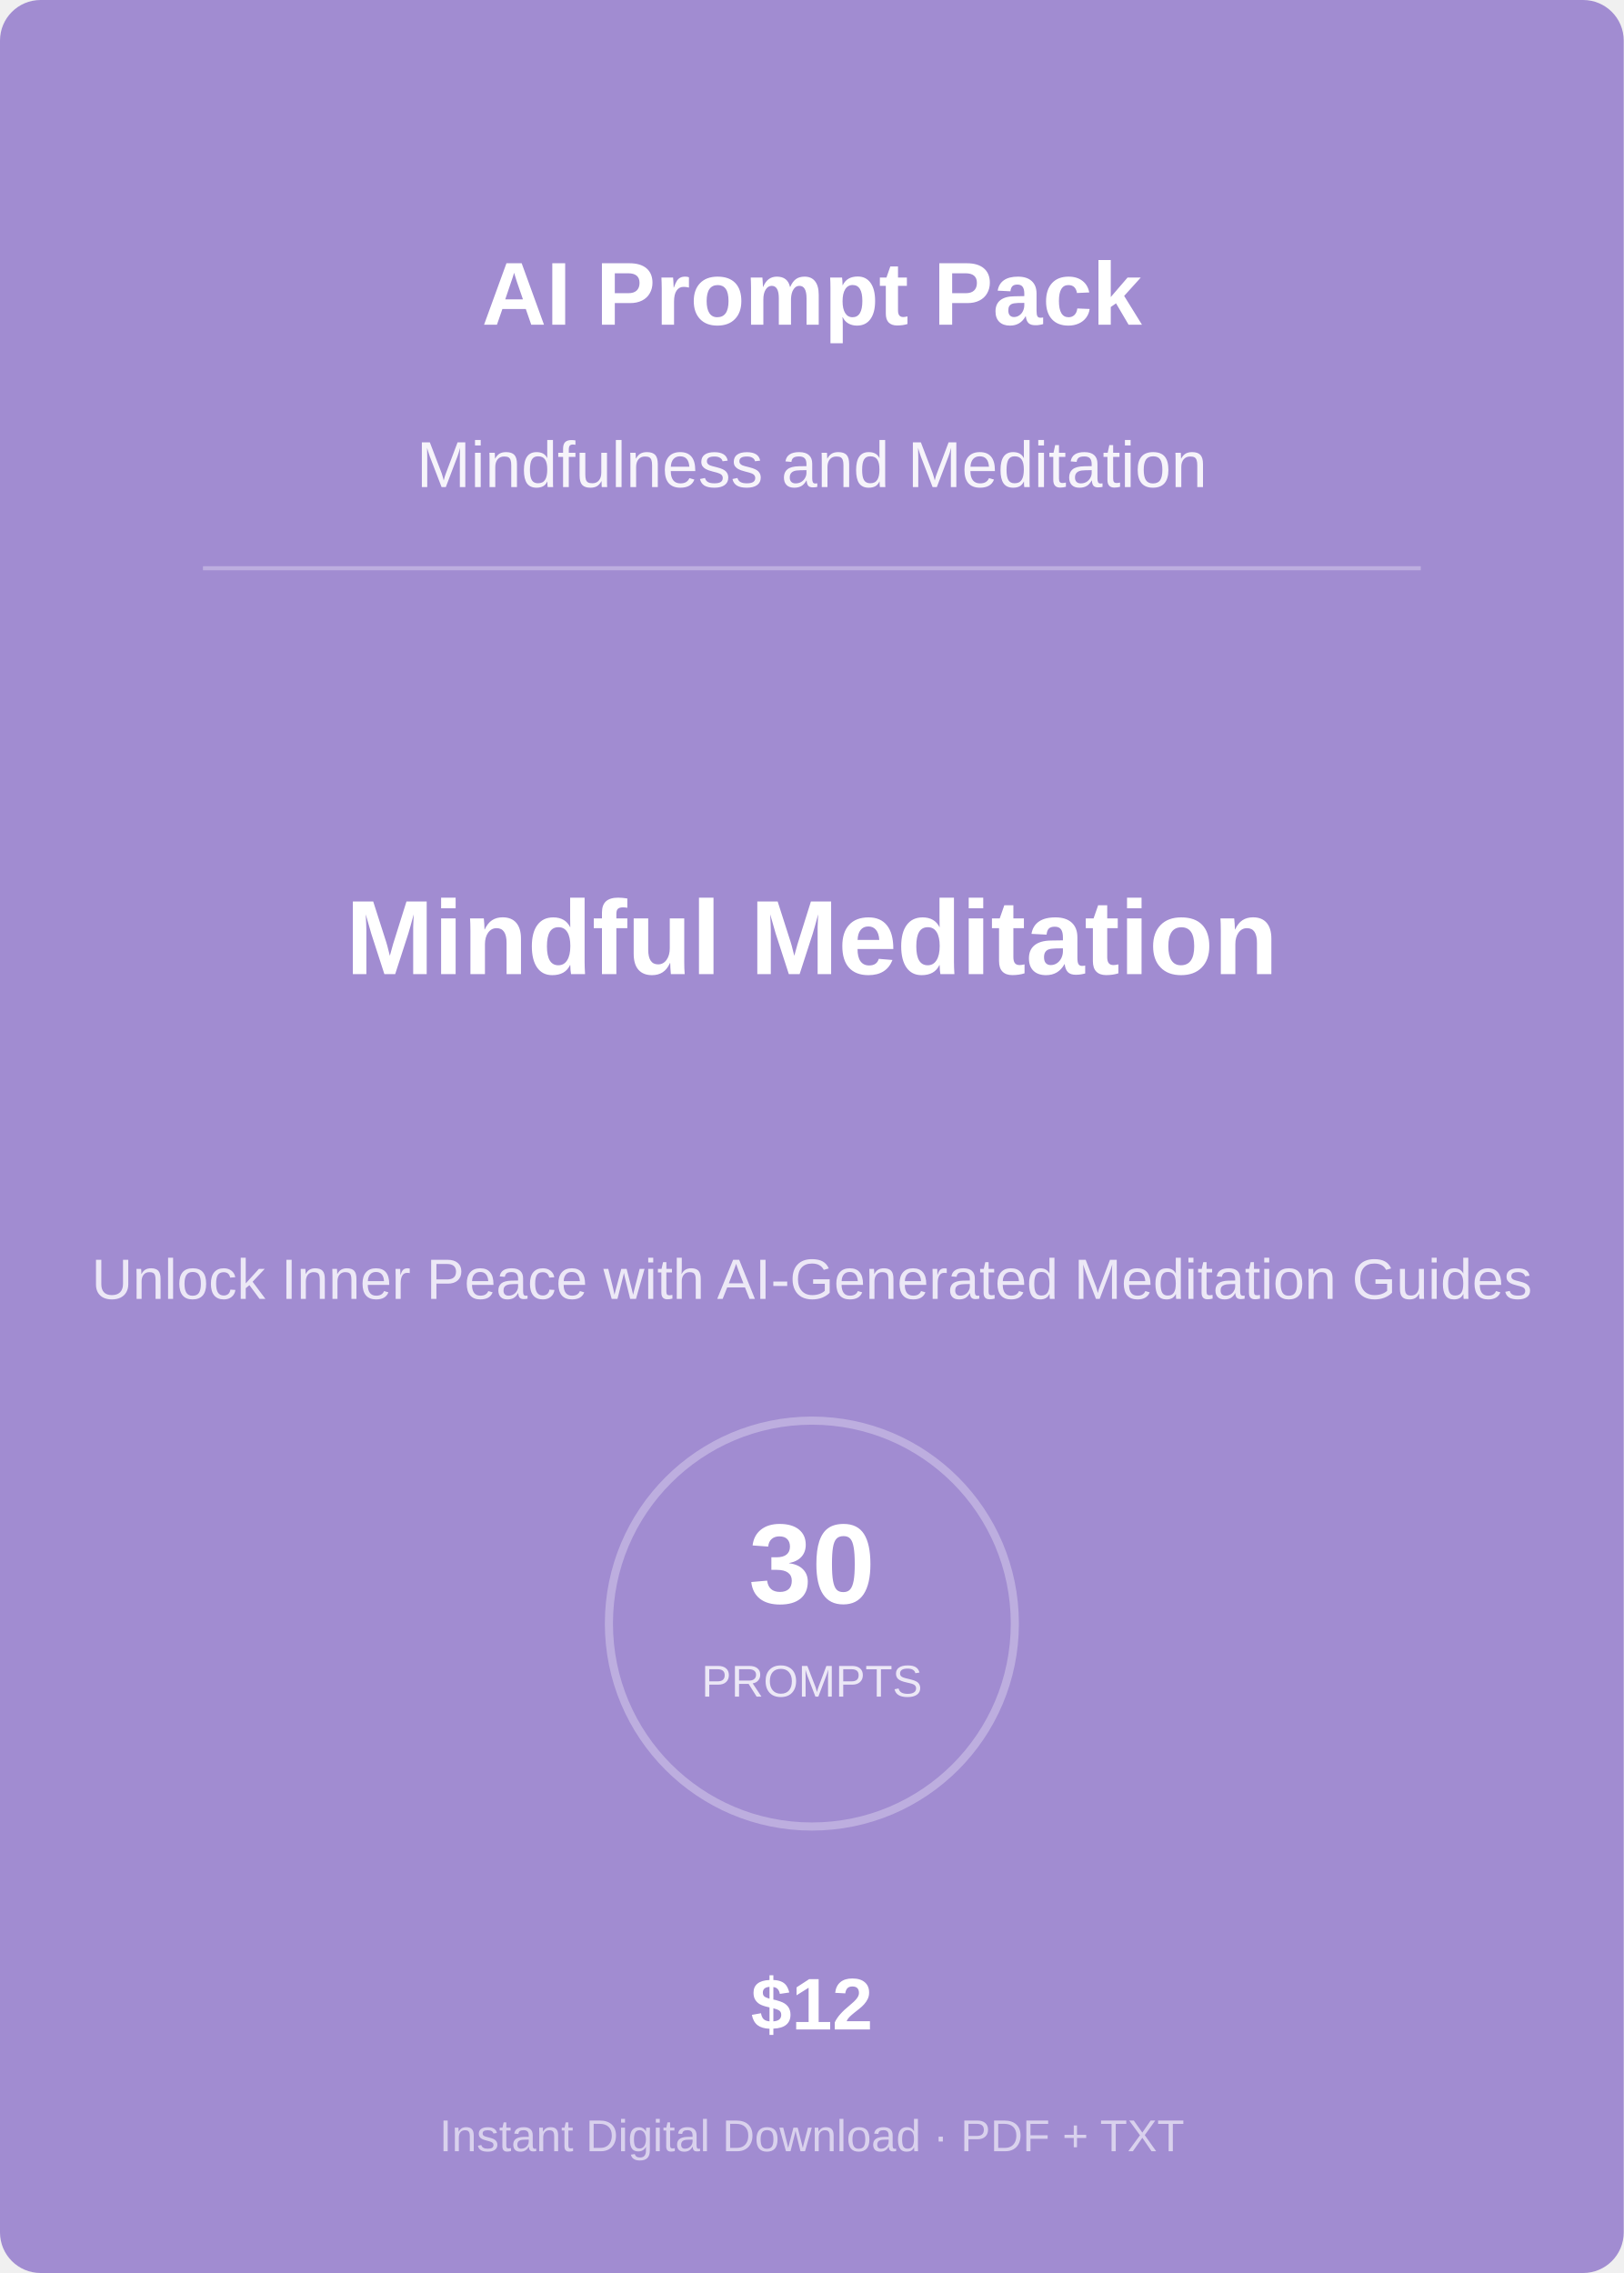
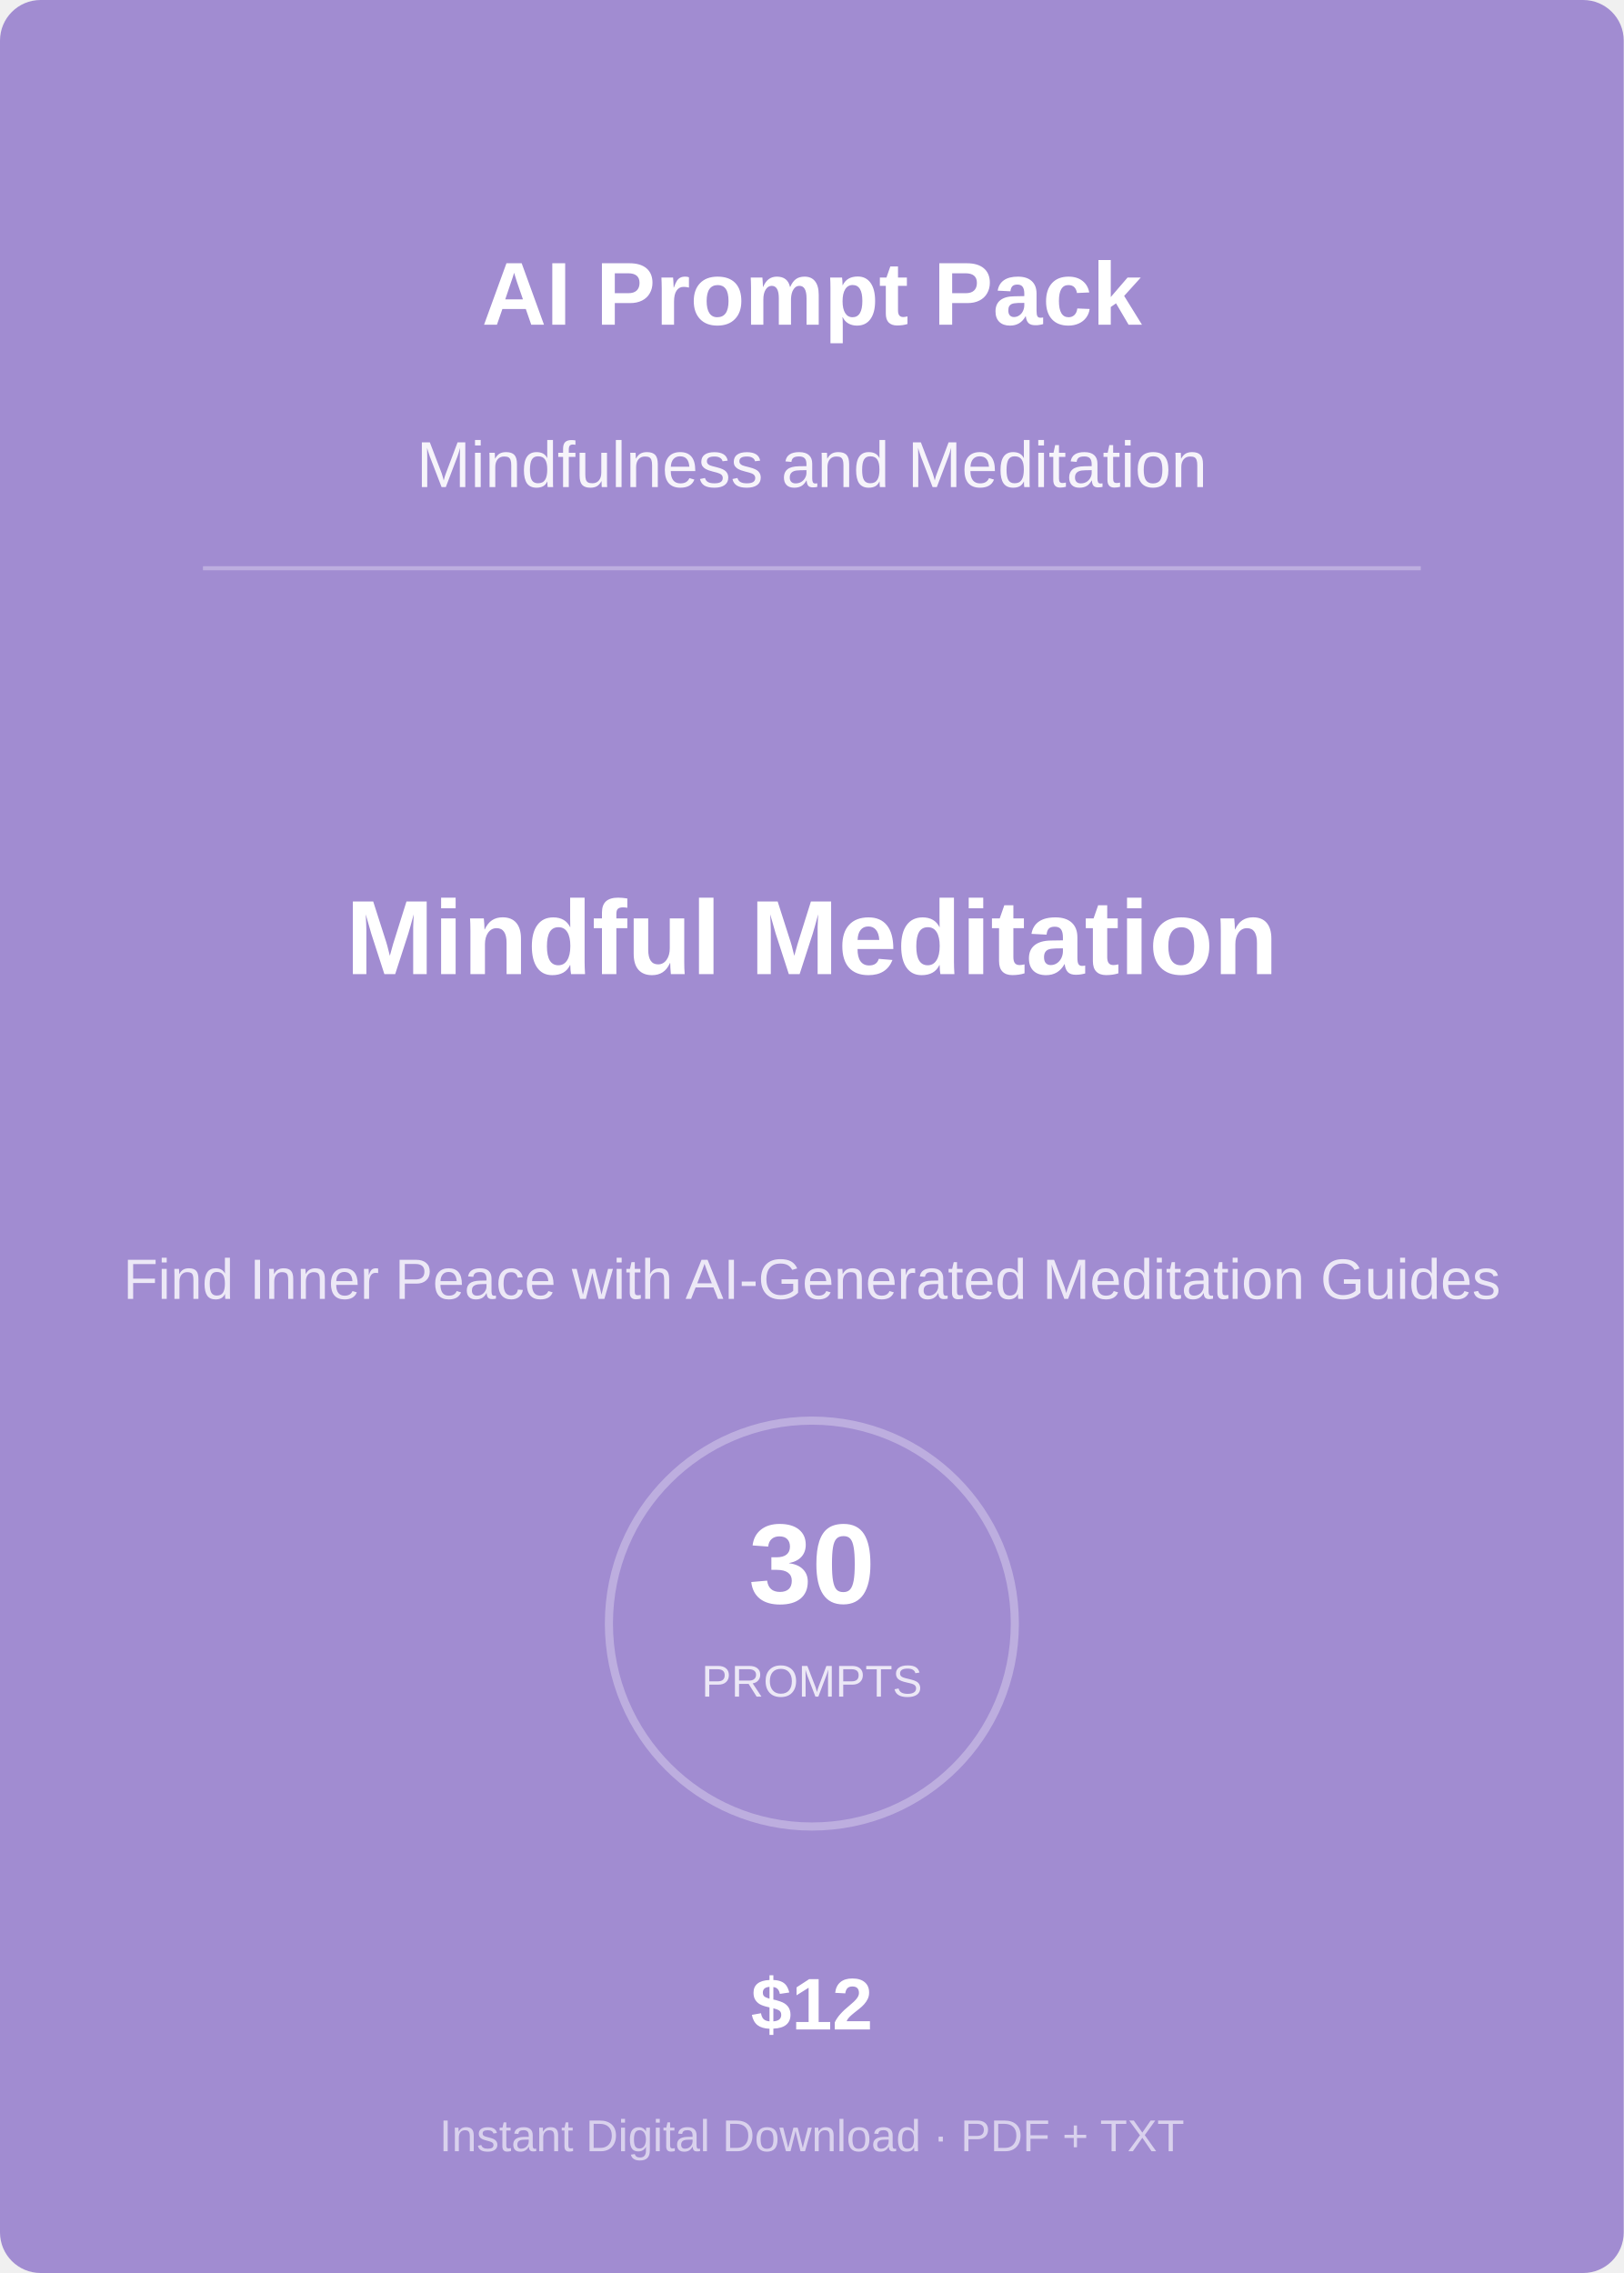
<svg xmlns="http://www.w3.org/2000/svg" viewBox="0 0 400 560">
  <defs>
    <linearGradient id="bg" x1="0%" y1="0%" x2="100%" y2="100%">
      <stop offset="0%" style="stop-color:#a18cd1" />
      <stop offset="100%" style="stop-color:#a18cd1" />
    </linearGradient>
  </defs>
  <rect width="400" height="560" fill="url(#bg)" rx="10" />
  <text x="200" y="80" text-anchor="middle" font-family="Arial,sans-serif" font-size="22" font-weight="bold" fill="#fff">AI Prompt Pack</text>
  <text x="200" y="120" text-anchor="middle" font-family="Arial,sans-serif" font-size="16" fill="#fff" opacity="0.9">Mindfulness and Meditation</text>
  <line x1="50" y1="140" x2="350" y2="140" stroke="#fff" stroke-width="1" opacity="0.3" />
  <text x="200" y="240" text-anchor="middle" font-family="Arial,sans-serif" font-size="26" font-weight="bold" fill="#fff">Mindful Meditation</text>
-   <text x="200" y="320" text-anchor="middle" font-family="Arial,sans-serif" font-size="14" fill="#fff" opacity="0.8">Unlock Inner Peace with AI-Generated Meditation Guides</text>
+   <text x="200" y="320" text-anchor="middle" font-family="Arial,sans-serif" font-size="14" fill="#fff" opacity="0.8">Find Inner Peace with AI-Generated Meditation Guides</text>
  <circle cx="200" cy="400" r="50" fill="none" stroke="#fff" stroke-width="2" opacity="0.3" />
  <text x="200" y="395" text-anchor="middle" font-family="Arial,sans-serif" font-size="28" font-weight="bold" fill="#fff">30</text>
  <text x="200" y="418" text-anchor="middle" font-family="Arial,sans-serif" font-size="11" fill="#fff" opacity="0.8">PROMPTS</text>
  <text x="200" y="500" text-anchor="middle" font-family="Arial,sans-serif" font-size="18" font-weight="bold" fill="#fff">$12</text>
  <text x="200" y="530" text-anchor="middle" font-family="Arial,sans-serif" font-size="11" fill="#fff" opacity="0.6">Instant Digital Download · PDF + TXT</text>
</svg>
